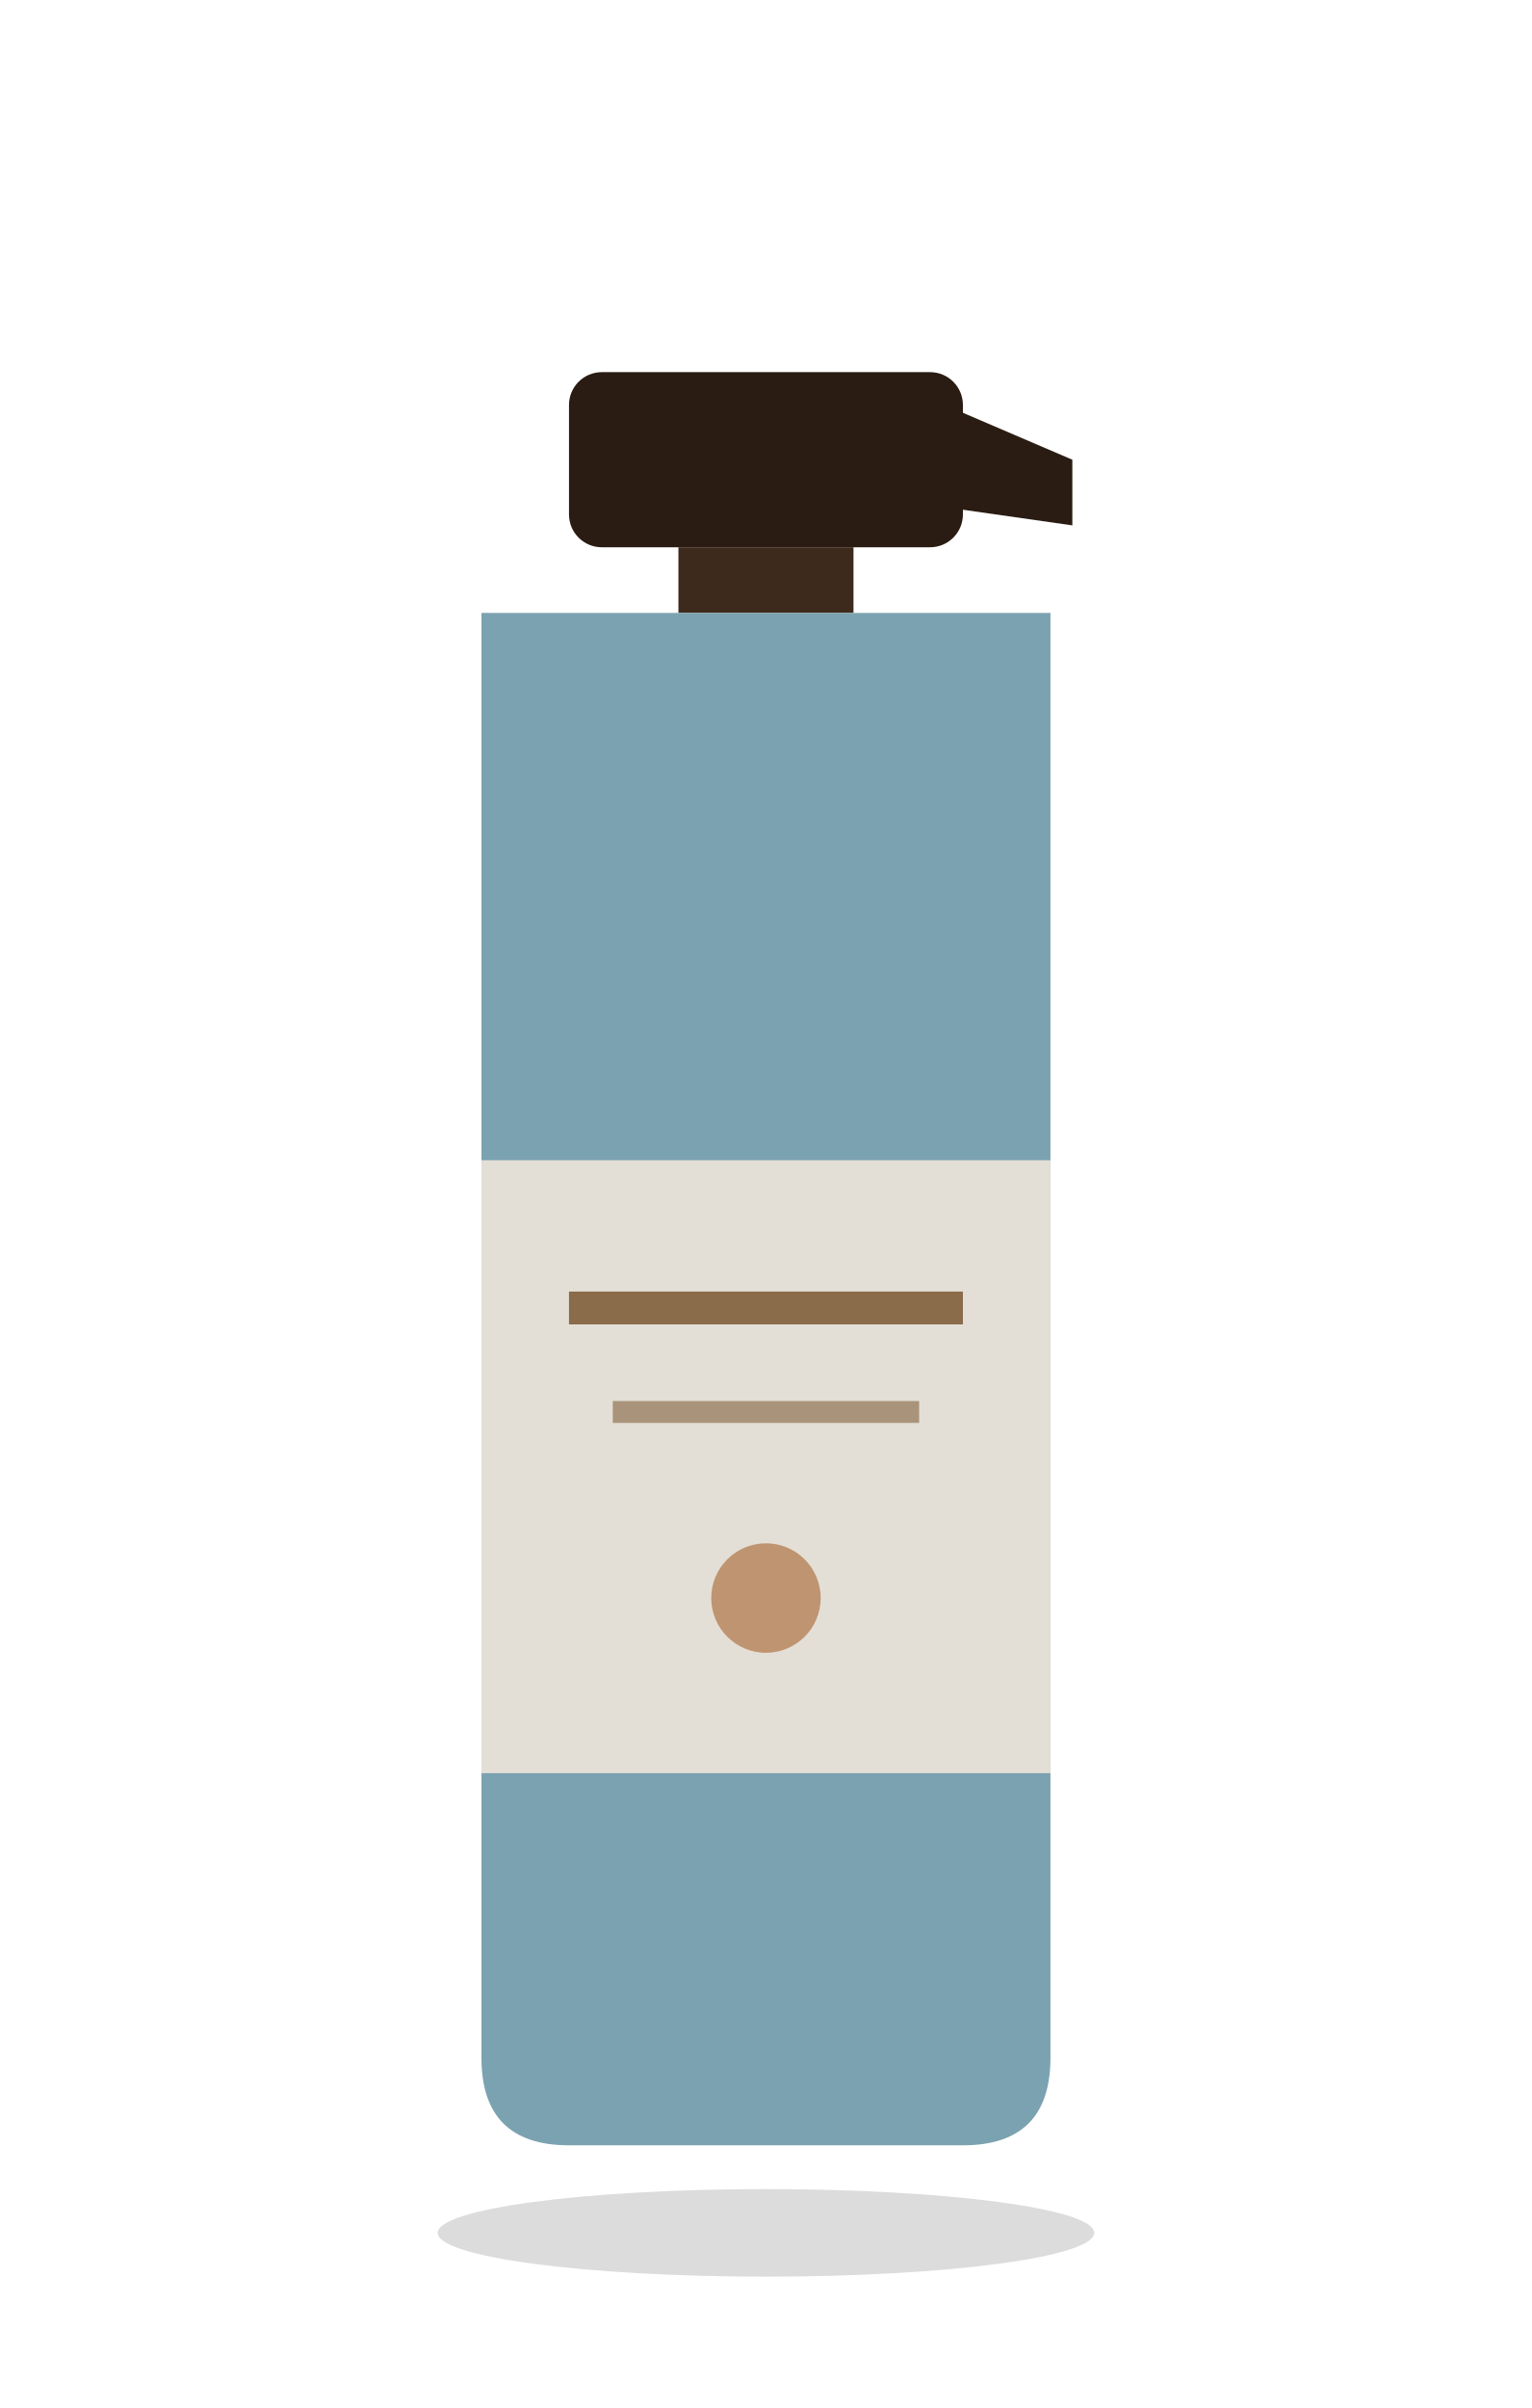
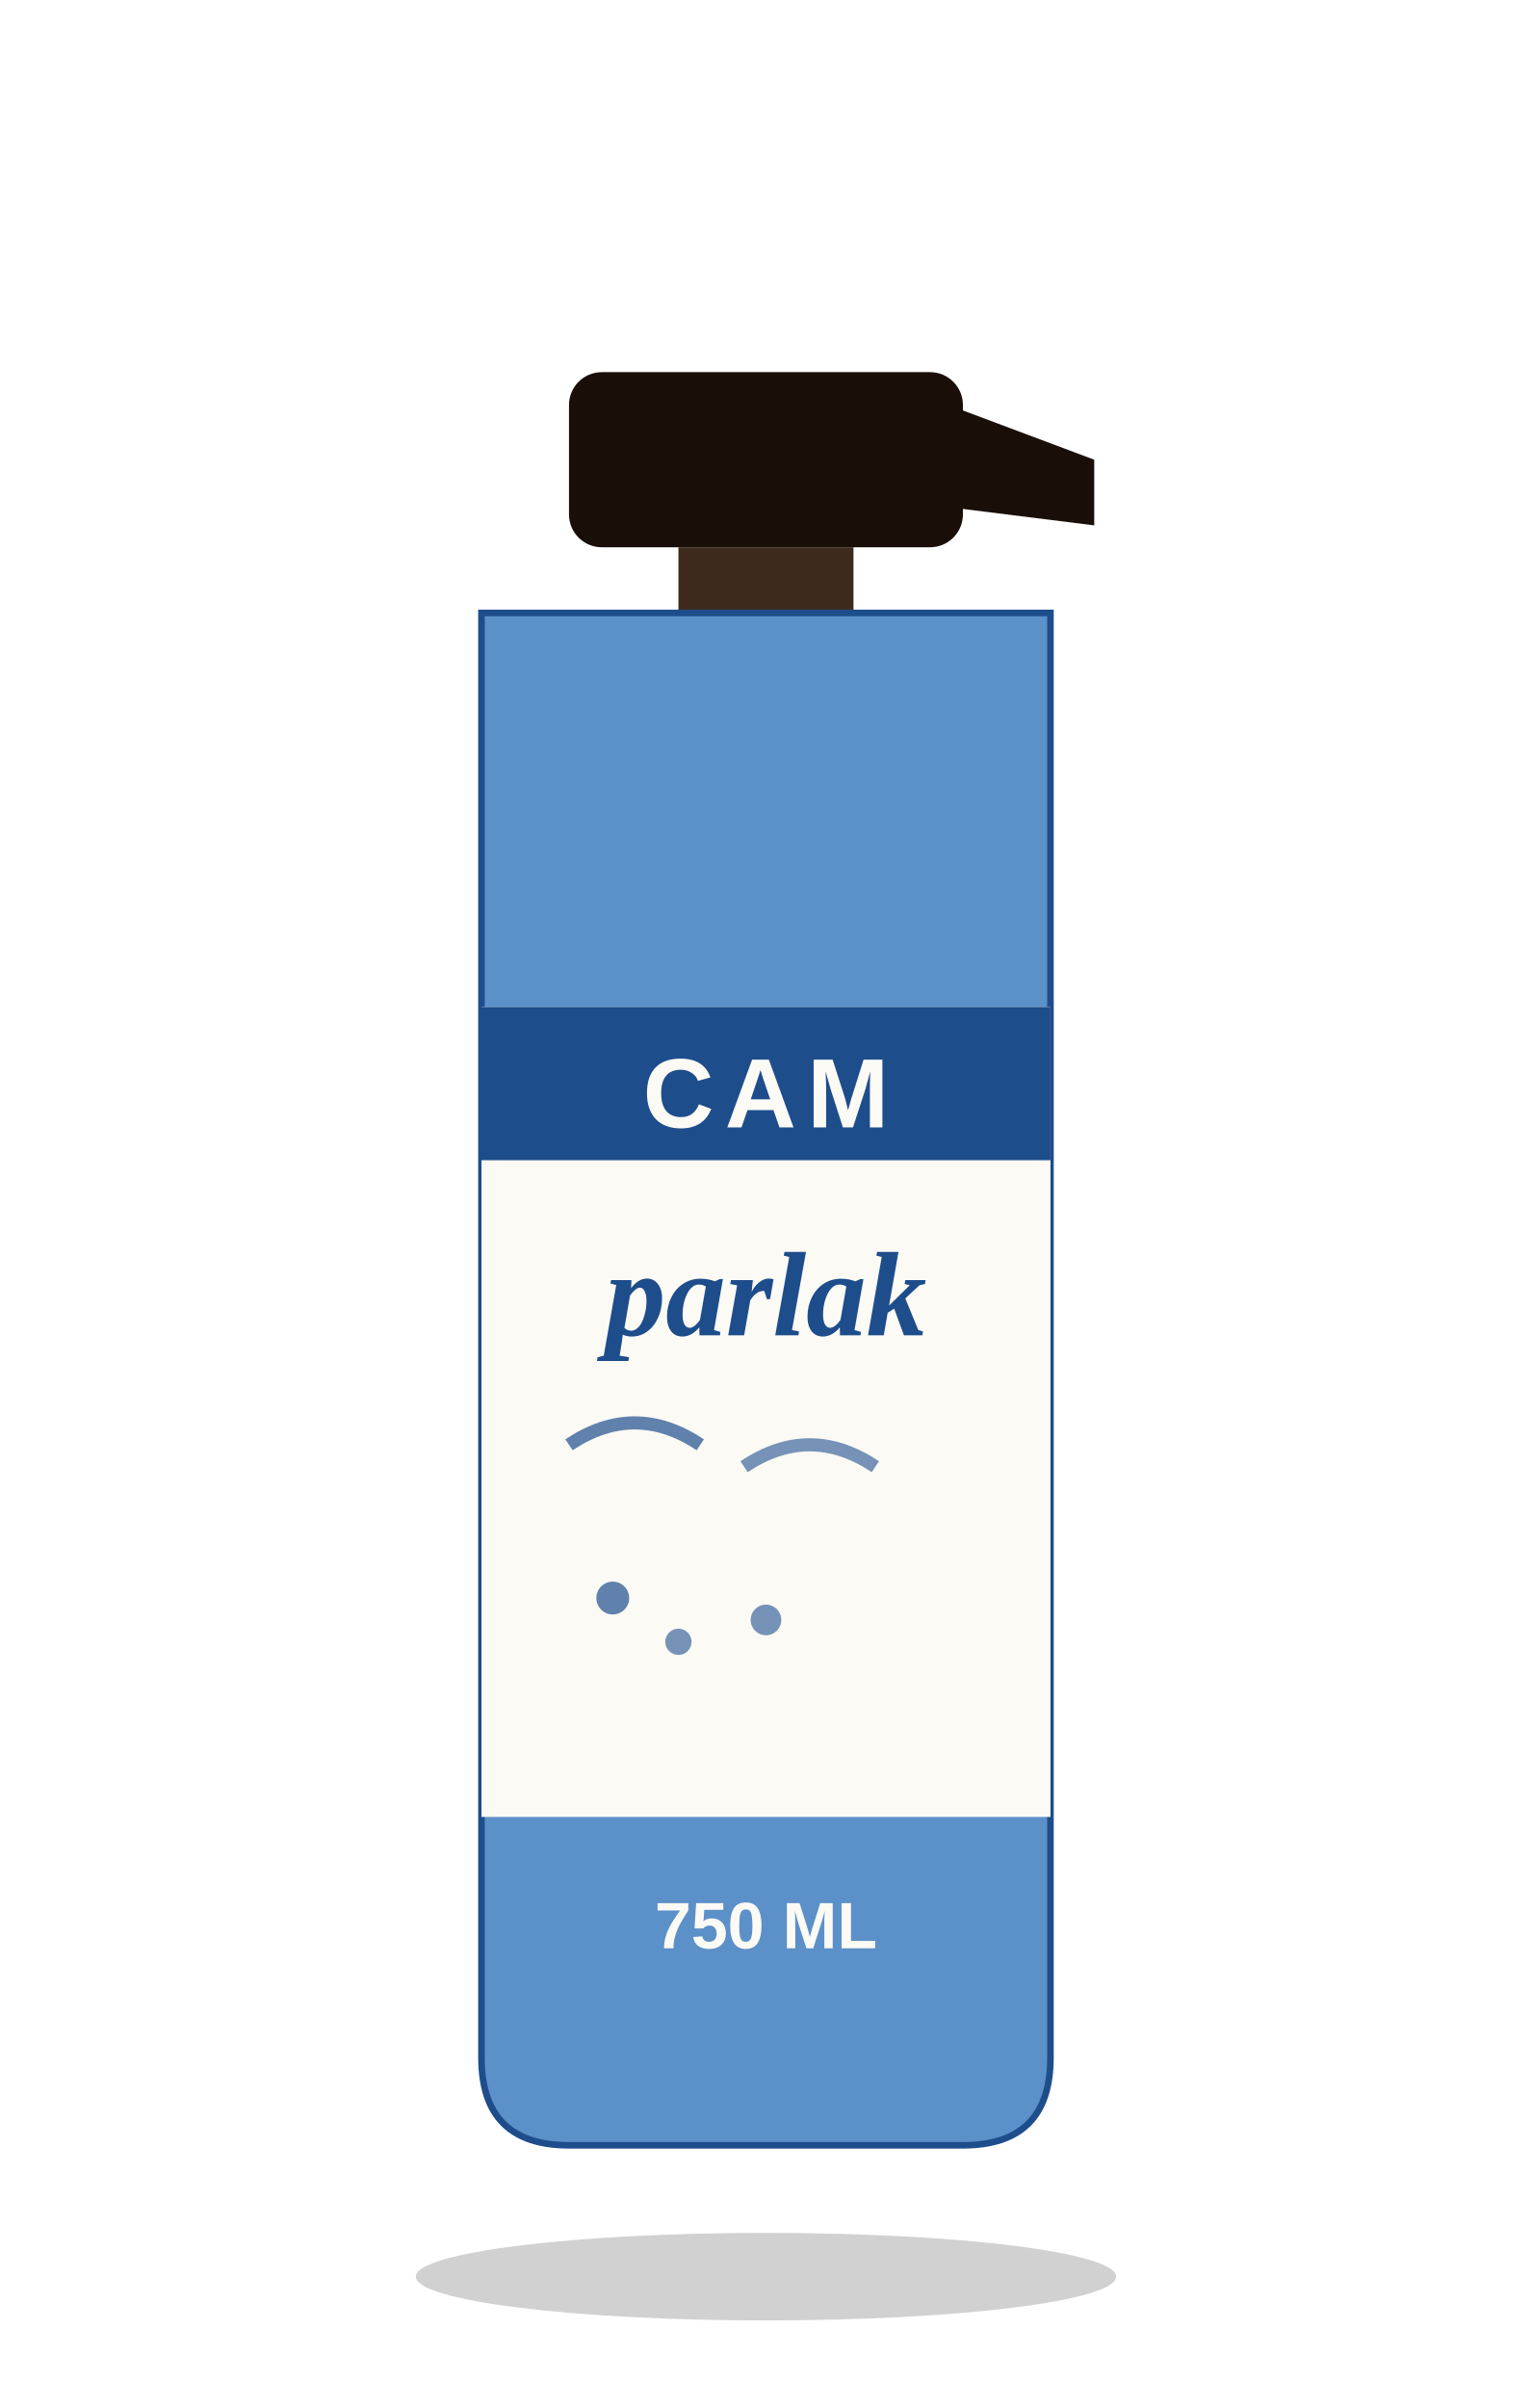
<svg xmlns="http://www.w3.org/2000/svg" viewBox="0 0 140 220">
-   <rect x="52" y="34" width="36" height="16" rx="3" fill="#2A1C12" />
-   <path d="M84 36 L98 42 L98 48 L84 46 Z" fill="#2A1C12" />
+   <ellipse cx="70" cy="208" rx="32" ry="4" fill="#000000" opacity="0.18" />
+   <rect x="52" y="34" width="36" height="16" rx="3" fill="#1A0F08" />
+   <path d="M84 36 L100 42 L100 48 L84 46 Z" fill="#1A0F08" />
  <rect x="62" y="50" width="16" height="6" fill="#3D2A1C" />
-   <path d="M44 56 L96 56 L96 188 Q96 196 88 196 L52 196 Q44 196 44 188 Z" fill="#7BA2B0" />
-   <rect x="44" y="106" width="52" height="56" fill="#E3DFD6" />
-   <rect x="52" y="118" width="36" height="3" fill="#8A6B4A" />
-   <rect x="56" y="128" width="28" height="2" fill="#8A6B4A" opacity="0.65" />
-   <circle cx="70" cy="146" r="5" fill="#BF9470" />
-   <ellipse cx="70" cy="204" rx="30" ry="4" fill="#000000" opacity="0.14" />
+   <path d="M44 56 L96 56 L96 188 Q96 196 88 196 L52 196 Q44 196 44 188 Z" fill="#5C90C8" stroke="#1E4D8C" stroke-width="0.6" />
+   <rect x="44" y="92" width="52" height="74" fill="#FBFAF5" />
+   <rect x="44" y="92" width="52" height="14" fill="#1E4D8C" />
+   <text x="70" y="103" text-anchor="middle" font-family="Arial, Helvetica, sans-serif" font-size="9" font-weight="bold" fill="#FBFAF5" letter-spacing="1">CAM</text>
+   <text x="70" y="122" text-anchor="middle" font-family="Georgia, 'Times New Roman', serif" font-size="11" font-weight="bold" font-style="italic" fill="#1E4D8C">parlak</text>
+   <path d="M52 132 Q58 128 64 132" stroke="#1E4D8C" stroke-width="1.2" fill="none" opacity="0.7" />
+   <path d="M68 134 Q74 130 80 134" stroke="#1E4D8C" stroke-width="1.2" fill="none" opacity="0.6" />
+   <circle cx="56" cy="146" r="1.5" fill="#1E4D8C" opacity="0.7" />
+   <circle cx="62" cy="150" r="1.2" fill="#1E4D8C" opacity="0.6" />
+   <circle cx="70" cy="148" r="1.4" fill="#1E4D8C" opacity="0.6" />
+   <text x="70" y="178" text-anchor="middle" font-family="Arial, Helvetica, sans-serif" font-size="6" font-weight="bold" fill="#FBFAF5">750 ML</text>
</svg>
